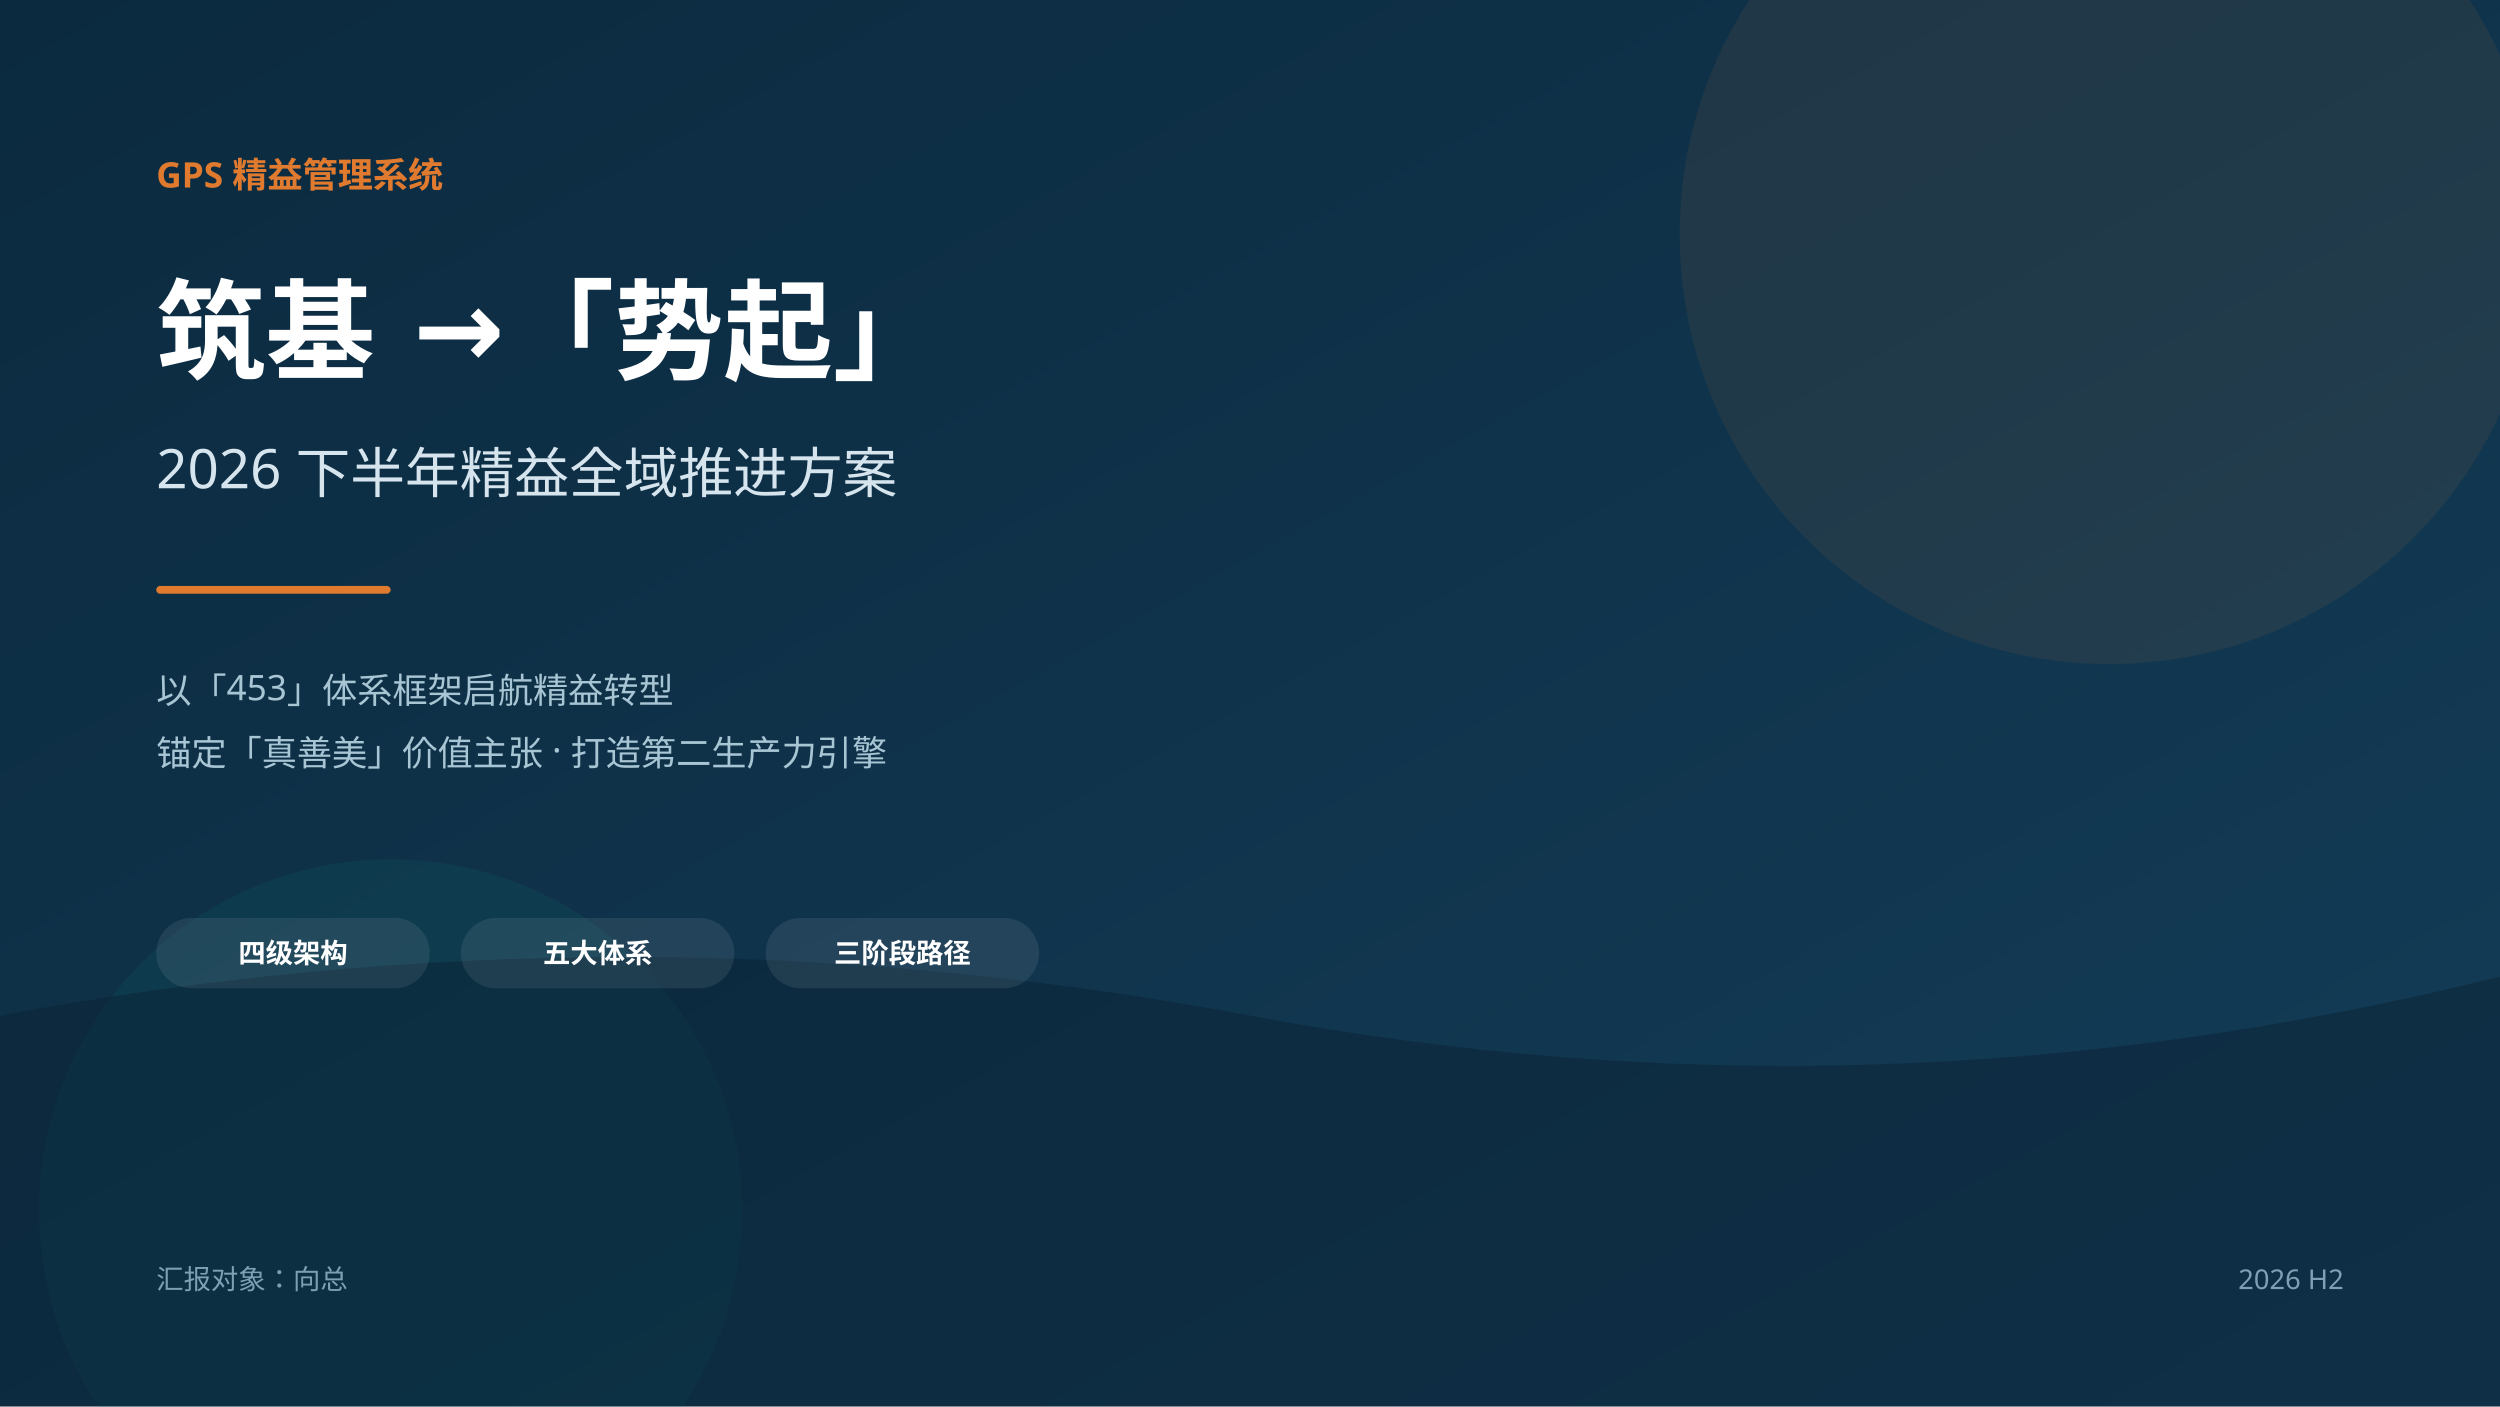
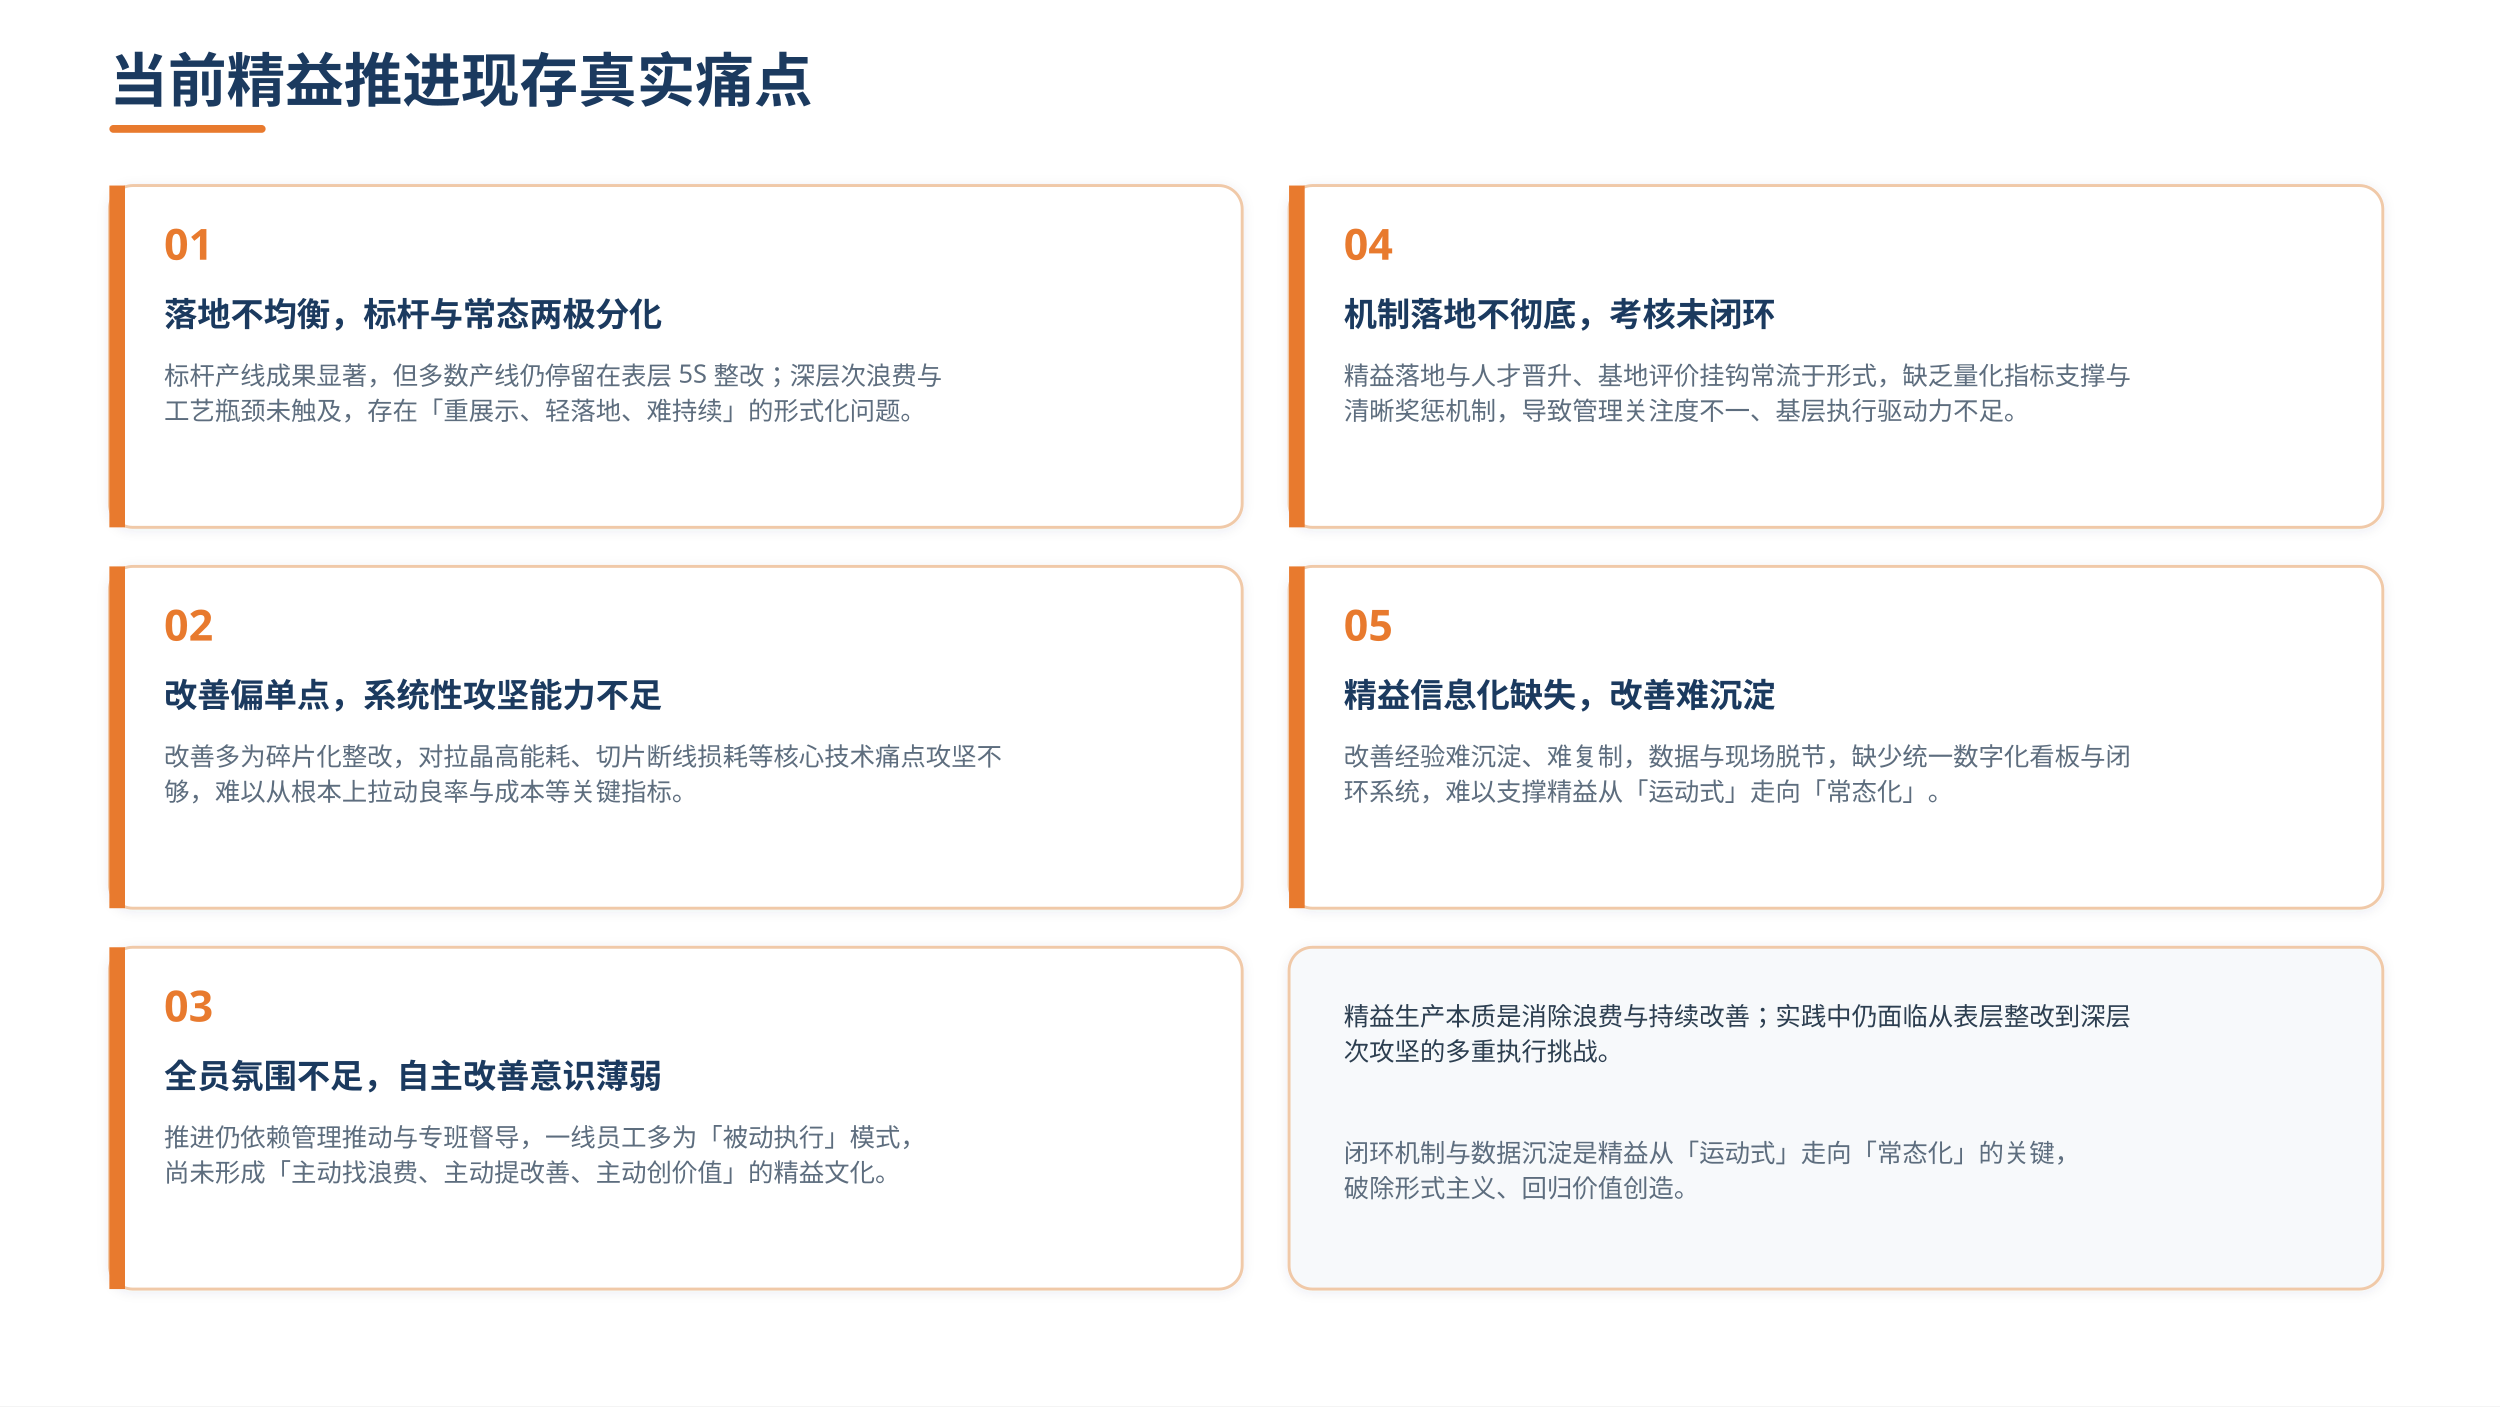
<svg xmlns="http://www.w3.org/2000/svg" width="1280" height="720" viewBox="0 0 1280 720">
  <defs>
-     <linearGradient id="heroGrad" x1="0" y1="0" x2="1" y2="1">
-       <stop offset="0%" stop-color="#0B2A3F" />
-       <stop offset="100%" stop-color="#143D58" />
+     <linearGradient id="navyGrad" x1="0" y1="0" x2="1" y2="1">
+       <stop offset="0%" stop-color="#0F2740" />
+       <stop offset="100%" stop-color="#1B3A5F" />
    </linearGradient>
-     <linearGradient id="amberGrad" x1="0" y1="0" x2="1" y2="0">
-       <stop offset="0%" stop-color="#E07A2F" />
-       <stop offset="100%" stop-color="#F0A05A" />
-     </linearGradient>
-     <filter id="shadow" x="-5%" y="-5%" width="110%" height="120%">
-       <feDropShadow dx="0" dy="2" stdDeviation="4" flood-color="#0B2A3F" flood-opacity="0.08" />
+     <filter id="sh" x="-4%" y="-4%" width="108%" height="116%">
+       <feDropShadow dx="0" dy="1" stdDeviation="3" flood-color="#1B3A5F" flood-opacity="0.08" />
    </filter>
  </defs>
-   <rect width="1280" height="720" fill="#0B2A3F" />
-   <rect width="1280" height="720" fill="url(#heroGrad)" />
-   <circle cx="1080" cy="120" r="220" fill="#E07A2F" opacity="0.08" />
-   <circle cx="200" cy="620" r="180" fill="#0D8A7A" opacity="0.10" />
-   <path d="M0 520 Q320 460 640 520 T1280 500 L1280 720 L0 720 Z" fill="#081F30" opacity="0.45" />
-   <text x="80" y="96" fill="#E07A2F" font-size="18" font-weight="600" font-family="DM Sans, PingFang SC, Microsoft YaHei, Noto Sans SC, sans-serif" text-anchor="start" opacity="1">GPS 精益管理系统</text>
-   <text x="80" y="190" fill="#FFFFFF" font-size="56" font-weight="800" font-family="DM Sans, PingFang SC, Microsoft YaHei, Noto Sans SC, sans-serif" text-anchor="start" opacity="1">筑基 →「势起」</text>
-   <text x="80" y="250" fill="#D6E4EE" font-size="28" font-weight="500" font-family="DM Sans, PingFang SC, Microsoft YaHei, Noto Sans SC, sans-serif" text-anchor="start" opacity="1">2026 下半年精益全域推进方案</text>
-   <rect x="80" y="300" width="120" height="4" rx="2" ry="2" fill="#E07A2F" stroke="none" opacity="1" />
-   <text x="80" y="360" fill="#A8C5D4" font-size="18" font-weight="400" font-family="DM Sans, PingFang SC, Microsoft YaHei, Noto Sans SC, sans-serif" text-anchor="start" opacity="1">以「453」体系框架启航精益转型</text>
-   <text x="80" y="392" fill="#A8C5D4" font-size="18" font-weight="400" font-family="DM Sans, PingFang SC, Microsoft YaHei, Noto Sans SC, sans-serif" text-anchor="start" opacity="1">锚定「真善美」价值主张 · 打造第二生产力引擎</text>
-   <rect x="80" y="470" width="140" height="36" rx="18" ry="18" fill="rgba(255,255,255,0.08)" stroke="none" opacity="1" />
-   <text x="150" y="493" fill="#fff" font-size="14" font-weight="600" font-family="DM Sans, PingFang SC, Microsoft YaHei, Noto Sans SC, sans-serif" text-anchor="middle" opacity="1">四级架构</text>
-   <rect x="236" y="470" width="140" height="36" rx="18" ry="18" fill="rgba(255,255,255,0.08)" stroke="none" opacity="1" />
-   <text x="306" y="493" fill="#fff" font-size="14" font-weight="600" font-family="DM Sans, PingFang SC, Microsoft YaHei, Noto Sans SC, sans-serif" text-anchor="middle" opacity="1">五大体系</text>
-   <rect x="392" y="470" width="140" height="36" rx="18" ry="18" fill="rgba(255,255,255,0.08)" stroke="none" opacity="1" />
-   <text x="462" y="493" fill="#fff" font-size="14" font-weight="600" font-family="DM Sans, PingFang SC, Microsoft YaHei, Noto Sans SC, sans-serif" text-anchor="middle" opacity="1">三阶段路径</text>
-   <text x="80" y="660" fill="#7FA0B4" font-size="14" font-weight="500" font-family="DM Sans, PingFang SC, Microsoft YaHei, Noto Sans SC, sans-serif" text-anchor="start" opacity="1">汇报对象：向总</text>
-   <text x="1200" y="660" fill="#7FA0B4" font-size="14" font-weight="500" font-family="DM Sans, PingFang SC, Microsoft YaHei, Noto Sans SC, sans-serif" text-anchor="end" opacity="1">2026 H2</text>
+   <rect width="1280" height="720" fill="#FFFFFF" />
+   <text x="56" y="52" fill="#1B3A5F" font-size="30" font-weight="800" font-family="Source Han Sans SC, PingFang SC, Microsoft YaHei, Noto Sans SC, sans-serif" text-anchor="start">当前精益推进现存真实痛点</text>
+   <rect x="56" y="64" width="80" height="4" rx="2" ry="2" fill="#E87A2E" stroke="none" />
+   <rect x="56" y="95" width="580" height="175" rx="12" ry="12" fill="#FFFFFF" stroke="#F0C9A8" stroke-width="1.5" filter="url(#sh)" />
+   <rect x="56" y="95" width="8" height="175" rx="0" ry="0" fill="#E87A2E" stroke="none" />
+   <text x="84" y="133" fill="#E87A2E" font-size="22" font-weight="800" font-family="Source Han Sans SC, PingFang SC, Microsoft YaHei, Noto Sans SC, sans-serif" text-anchor="start">01</text>
+   <text x="84" y="167" fill="#1B3A5F" font-size="17" font-weight="700" font-family="Source Han Sans SC, PingFang SC, Microsoft YaHei, Noto Sans SC, sans-serif" text-anchor="start">落地不均衡，标杆与常态两极分化</text>
+   <text x="84" y="197" fill="#5D6D7E" font-size="13" font-weight="400" font-family="Source Han Sans SC, PingFang SC, Microsoft YaHei, Noto Sans SC, sans-serif">
+     <tspan x="84" dy="0">标杆产线成果显著，但多数产线仍停留在表层 5S 整改；深层次浪费与</tspan>
+     <tspan x="84" dy="18">工艺瓶颈未触及，存在「重展示、轻落地、难持续」的形式化问题。</tspan>
+   </text>
+   <rect x="56" y="290" width="580" height="175" rx="12" ry="12" fill="#FFFFFF" stroke="#F0C9A8" stroke-width="1.5" filter="url(#sh)" />
+   <rect x="56" y="290" width="8" height="175" rx="0" ry="0" fill="#E87A2E" stroke="none" />
+   <text x="84" y="328" fill="#E87A2E" font-size="22" font-weight="800" font-family="Source Han Sans SC, PingFang SC, Microsoft YaHei, Noto Sans SC, sans-serif" text-anchor="start">02</text>
+   <text x="84" y="362" fill="#1B3A5F" font-size="17" font-weight="700" font-family="Source Han Sans SC, PingFang SC, Microsoft YaHei, Noto Sans SC, sans-serif" text-anchor="start">改善偏单点，系统性攻坚能力不足</text>
+   <text x="84" y="392" fill="#5D6D7E" font-size="13" font-weight="400" font-family="Source Han Sans SC, PingFang SC, Microsoft YaHei, Noto Sans SC, sans-serif">
+     <tspan x="84" dy="0">改善多为碎片化整改，对拉晶高能耗、切片断线损耗等核心技术痛点攻坚不</tspan>
+     <tspan x="84" dy="18">够，难以从根本上拉动良率与成本等关键指标。</tspan>
+   </text>
+   <rect x="56" y="485" width="580" height="175" rx="12" ry="12" fill="#FFFFFF" stroke="#F0C9A8" stroke-width="1.5" filter="url(#sh)" />
+   <rect x="56" y="485" width="8" height="175" rx="0" ry="0" fill="#E87A2E" stroke="none" />
+   <text x="84" y="523" fill="#E87A2E" font-size="22" font-weight="800" font-family="Source Han Sans SC, PingFang SC, Microsoft YaHei, Noto Sans SC, sans-serif" text-anchor="start">03</text>
+   <text x="84" y="557" fill="#1B3A5F" font-size="17" font-weight="700" font-family="Source Han Sans SC, PingFang SC, Microsoft YaHei, Noto Sans SC, sans-serif" text-anchor="start">全员氛围不足，自主改善意识薄弱</text>
+   <text x="84" y="587" fill="#5D6D7E" font-size="13" font-weight="400" font-family="Source Han Sans SC, PingFang SC, Microsoft YaHei, Noto Sans SC, sans-serif">
+     <tspan x="84" dy="0">推进仍依赖管理推动与专班督导，一线员工多为「被动执行」模式，</tspan>
+     <tspan x="84" dy="18">尚未形成「主动找浪费、主动提改善、主动创价值」的精益文化。</tspan>
+   </text>
+   <rect x="660" y="95" width="560" height="175" rx="12" ry="12" fill="#FFFFFF" stroke="#F0C9A8" stroke-width="1.5" filter="url(#sh)" />
+   <rect x="660" y="95" width="8" height="175" rx="0" ry="0" fill="#E87A2E" stroke="none" />
+   <text x="688" y="133" fill="#E87A2E" font-size="22" font-weight="800" font-family="Source Han Sans SC, PingFang SC, Microsoft YaHei, Noto Sans SC, sans-serif" text-anchor="start">04</text>
+   <text x="688" y="167" fill="#1B3A5F" font-size="17" font-weight="700" font-family="Source Han Sans SC, PingFang SC, Microsoft YaHei, Noto Sans SC, sans-serif" text-anchor="start">机制落地不彻底，考核未闭环</text>
+   <text x="688" y="197" fill="#5D6D7E" font-size="13" font-weight="400" font-family="Source Han Sans SC, PingFang SC, Microsoft YaHei, Noto Sans SC, sans-serif">
+     <tspan x="688" dy="0">精益落地与人才晋升、基地评价挂钩常流于形式，缺乏量化指标支撑与</tspan>
+     <tspan x="688" dy="18">清晰奖惩机制，导致管理关注度不一、基层执行驱动力不足。</tspan>
+   </text>
+   <rect x="660" y="290" width="560" height="175" rx="12" ry="12" fill="#FFFFFF" stroke="#F0C9A8" stroke-width="1.5" filter="url(#sh)" />
+   <rect x="660" y="290" width="8" height="175" rx="0" ry="0" fill="#E87A2E" stroke="none" />
+   <text x="688" y="328" fill="#E87A2E" font-size="22" font-weight="800" font-family="Source Han Sans SC, PingFang SC, Microsoft YaHei, Noto Sans SC, sans-serif" text-anchor="start">05</text>
+   <text x="688" y="362" fill="#1B3A5F" font-size="17" font-weight="700" font-family="Source Han Sans SC, PingFang SC, Microsoft YaHei, Noto Sans SC, sans-serif" text-anchor="start">精益信息化缺失，改善难沉淀</text>
+   <text x="688" y="392" fill="#5D6D7E" font-size="13" font-weight="400" font-family="Source Han Sans SC, PingFang SC, Microsoft YaHei, Noto Sans SC, sans-serif">
+     <tspan x="688" dy="0">改善经验难沉淀、难复制，数据与现场脱节，缺少统一数字化看板与闭</tspan>
+     <tspan x="688" dy="18">环系统，难以支撑精益从「运动式」走向「常态化」。</tspan>
+   </text>
+   <rect x="660" y="485" width="560" height="175" rx="12" ry="12" fill="#F7F9FB" stroke="#F0C9A8" stroke-width="1.5" filter="url(#sh)" />
+   <text x="688" y="525" fill="#2C3E50" font-size="13" font-weight="500" font-family="Source Han Sans SC, PingFang SC, Microsoft YaHei, Noto Sans SC, sans-serif">
+     <tspan x="688" dy="0">精益生产本质是消除浪费与持续改善；实践中仍面临从表层整改到深层</tspan>
+     <tspan x="688" dy="18">次攻坚的多重执行挑战。</tspan>
+   </text>
+   <text x="688" y="595" fill="#5D6D7E" font-size="13" font-weight="400" font-family="Source Han Sans SC, PingFang SC, Microsoft YaHei, Noto Sans SC, sans-serif">
+     <tspan x="688" dy="0">闭环机制与数据沉淀是精益从「运动式」走向「常态化」的关键，</tspan>
+     <tspan x="688" dy="18">破除形式主义、回归价值创造。</tspan>
+   </text>
</svg>
